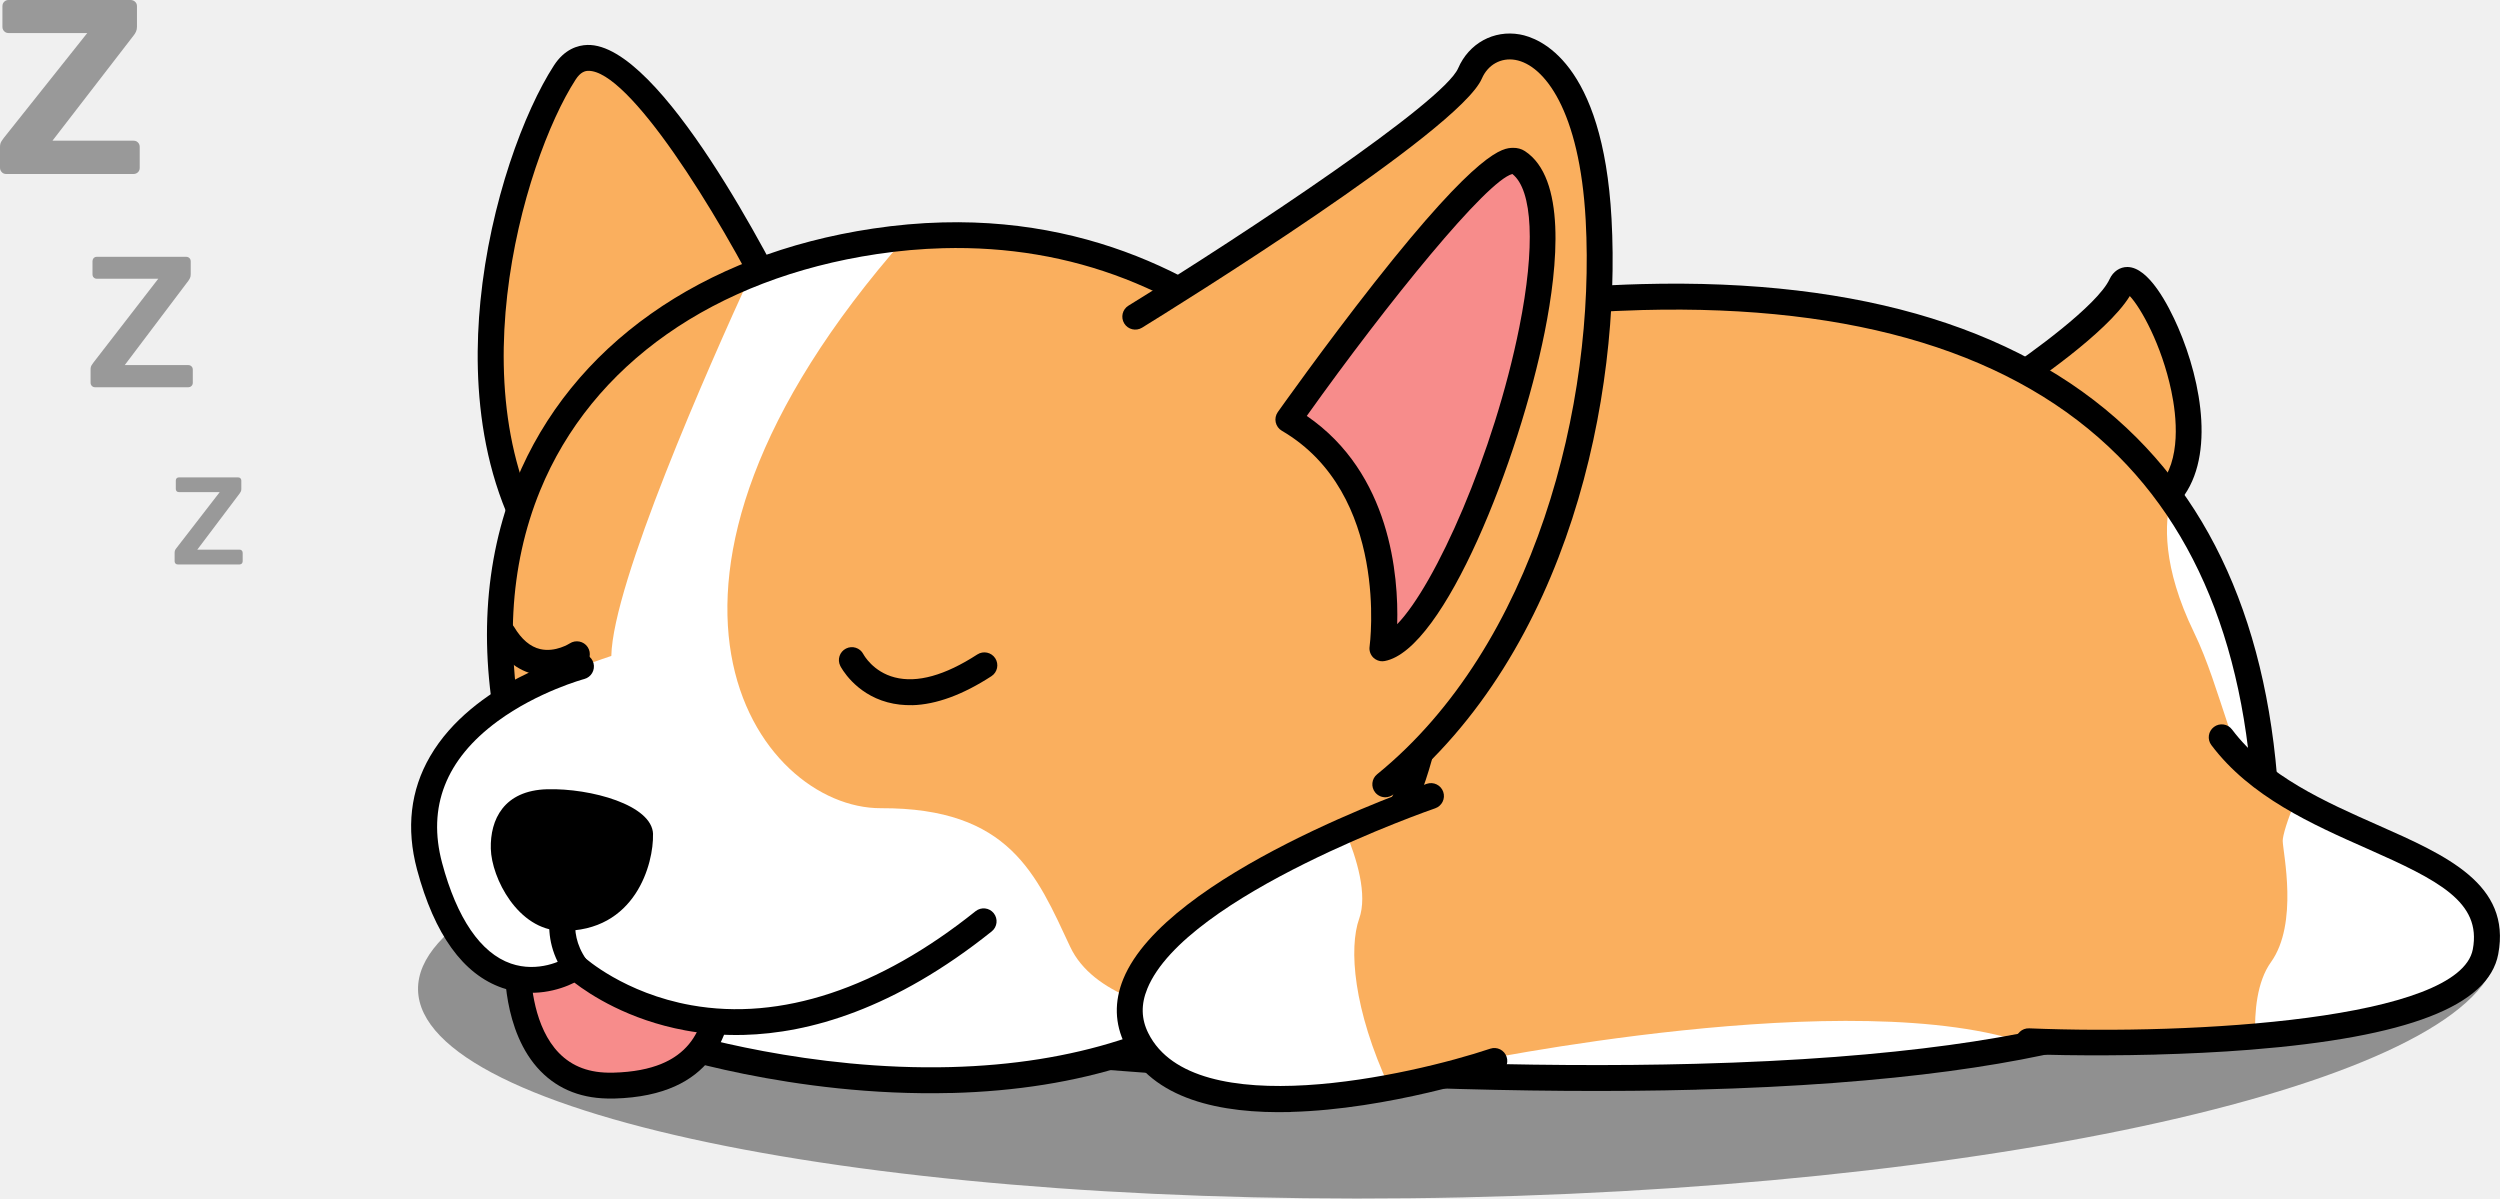
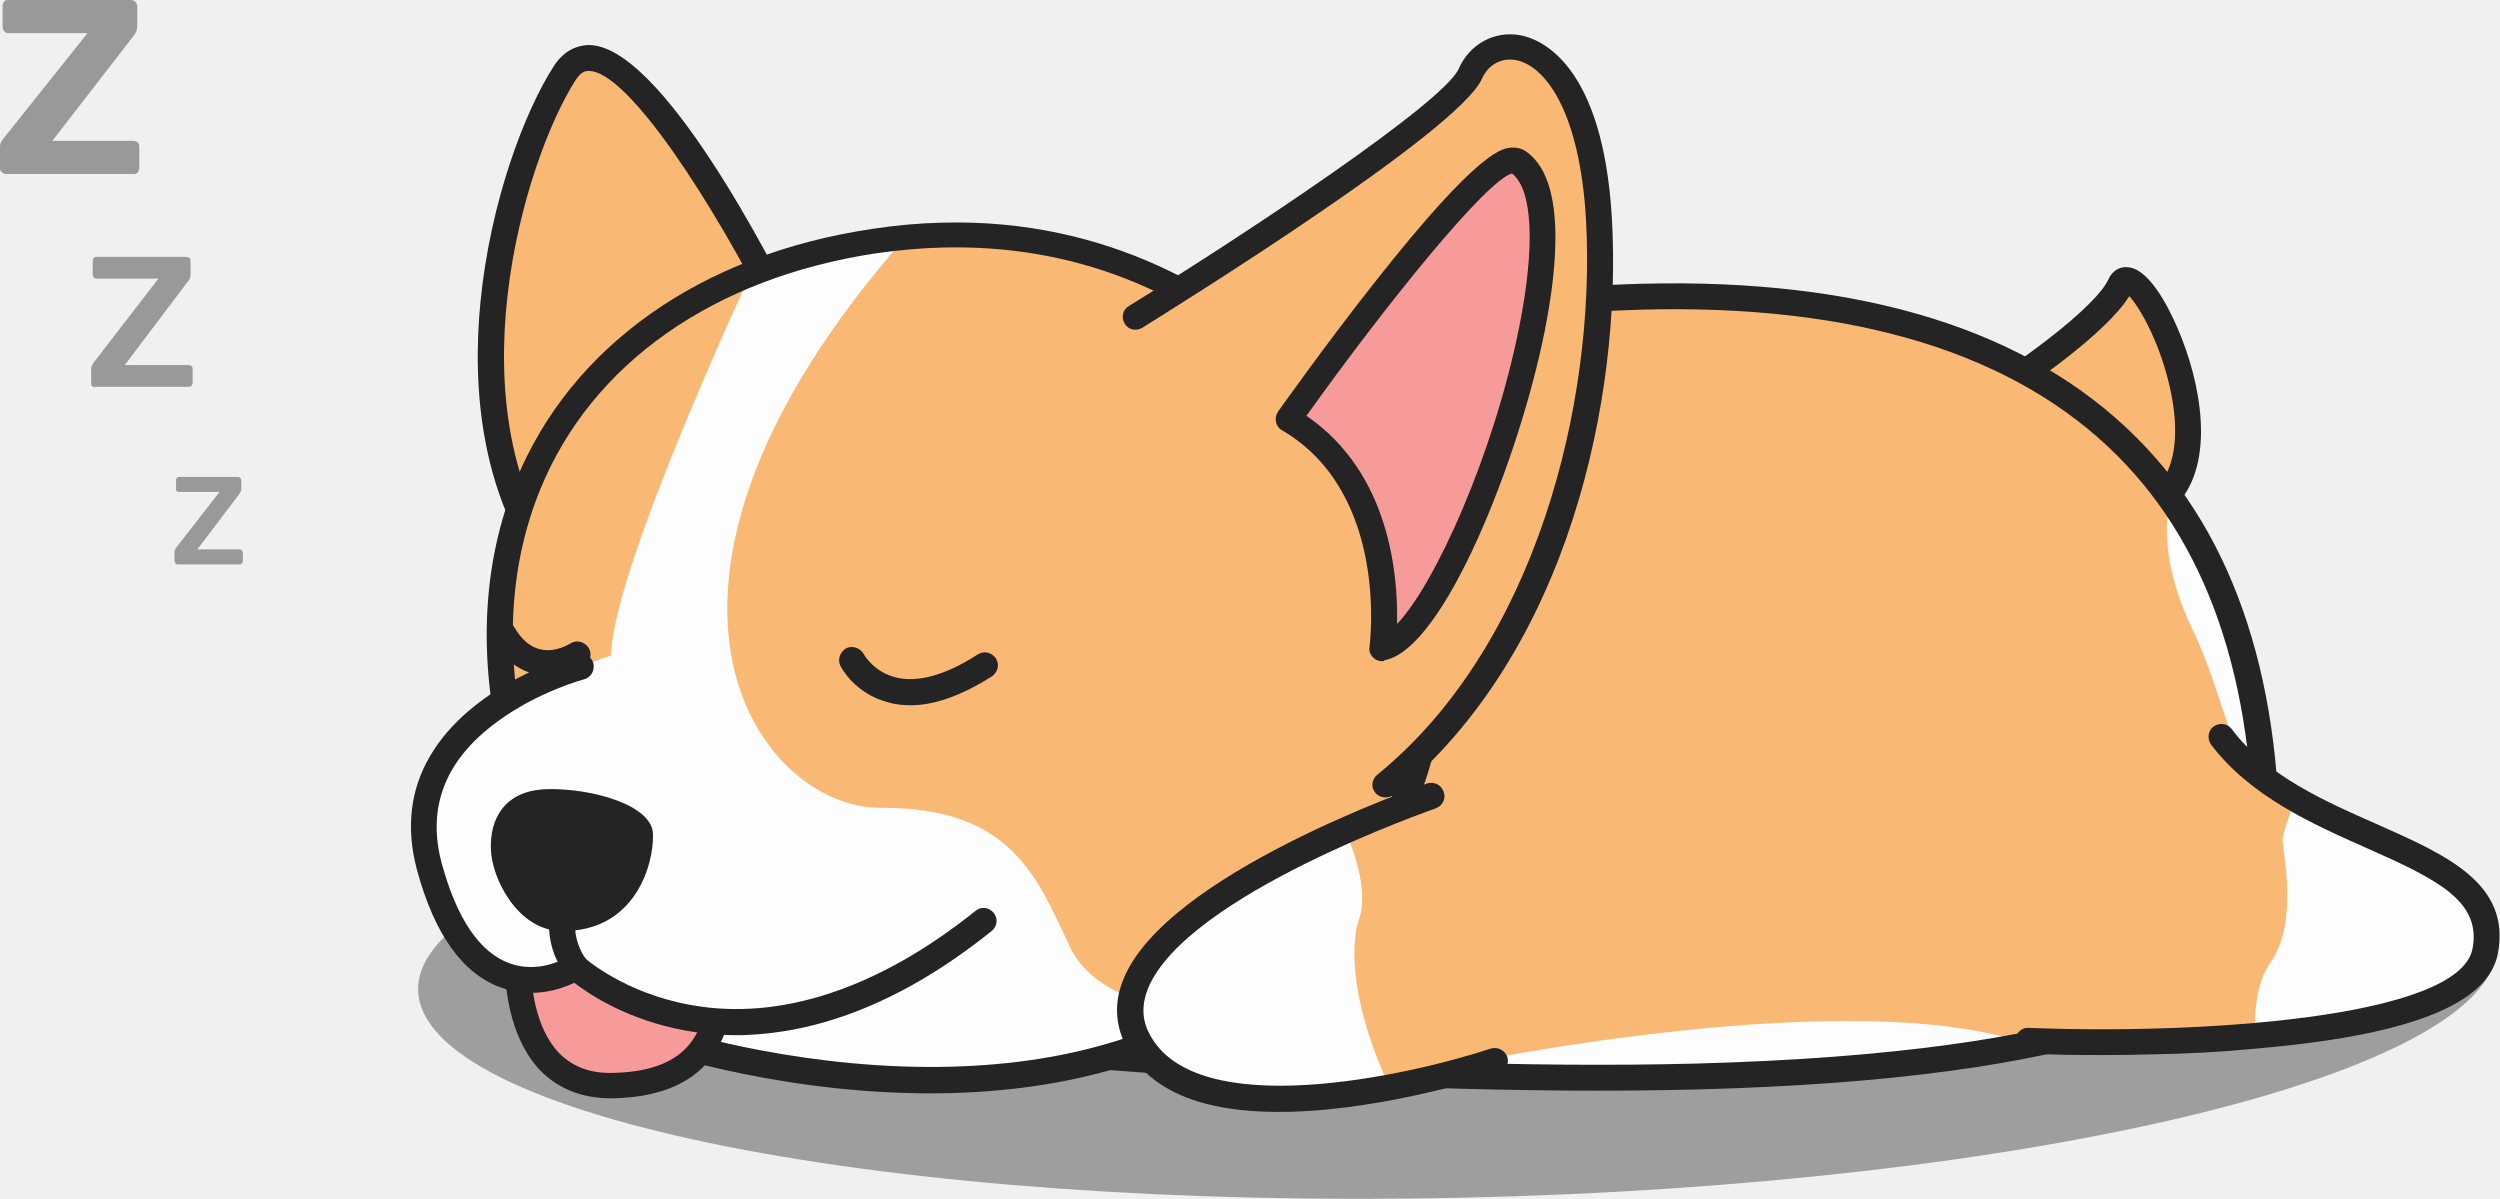
- <svg xmlns="http://www.w3.org/2000/svg" id="Layer_2" data-name="Layer 2" viewBox="0 0 482.77 231.46">
-   <defs>
-     <style>
-       .cls-1 {
-         fill: #faaf5e;
-       }
- 
-       .cls-2 {
-         fill: #f78c8b;
-       }
- 
-       .cls-3 {
-         fill: #fff;
-       }
- 
-       .cls-4 {
-         fill: #7c7c7c;
-       }
- 
-       .cls-5 {
-         opacity: .4;
-       }
- 
-       .cls-6 {
-         opacity: .75;
-       }
-     </style>
-   </defs>
-   <g id="Layer_1-2" data-name="Layer 1">
-     <g>
+ <svg xmlns="http://www.w3.org/2000/svg" version="1.1" id="Layer_2_00000048499718951953069340000017602253792765119635_" x="0px" y="0px" viewBox="0 0 482.8 231.5" style="enable-background:new 0 0 482.8 231.5;" xml:space="preserve">
+   <style type="text/css">
+ 	.st0{opacity:0.85;}
+ 	.st1{opacity:0.4;enable-background:new    ;}
+ 	.st2{fill:#FAAF5E;}
+ 	.st3{fill:#FFFFFF;}
+ 	.st4{fill:#F78C8B;}
+ 	.st5{opacity:0.75;}
+ 	.st6{fill:#7C7C7C;}
+ </style>
+   <g>
+     <g class="st0">
+       <ellipse transform="matrix(0.9998 -2.198938e-02 2.198938e-02 0.9998 -4.0385 6.2356)" class="st1" cx="281.5" cy="186.8" rx="200.8" ry="44.5" />
      <g>
-         <ellipse class="cls-5" cx="281.51" cy="186.77" rx="200.84" ry="44.48" transform="translate(-4.03 6.22) rotate(-1.26)" />
        <g>
-           <g>
-             <path class="cls-1" d="M388.42,73.74s18.08-11.95,21.24-18.79c3.16-6.85,20.74,27.8,9.07,40.56" />
-             <path d="M418.78,98c-.62,.02-1.26-.2-1.75-.65-1.02-.93-1.09-2.51-.16-3.53,4.44-4.86,3.43-13.57,2.43-18.32-1.88-8.96-5.91-16.1-8.02-18.33-4.45,7.26-19.68,17.46-21.49,18.65-1.15,.76-2.7,.44-3.46-.71-.76-1.15-.44-2.7,.71-3.46,4.86-3.22,18-12.68,20.34-17.75,.68-1.48,2-2.36,3.46-2.34,4.11,.05,7.88,7.33,9.77,11.67,4.6,10.61,7.35,25.87-.04,33.96-.48,.52-1.13,.8-1.78,.81Z" />
-           </g>
-           <path class="cls-1" d="M191.44,84.2S442.89-15.99,437.74,170.24c0,0,21.44,52.93-225.33,33.76l-20.97-119.8Z" />
-           <path class="cls-3" d="M423.7,122.17c5.21,10.72,7.67,25.62,13.9,33.87-1.22-25.74-7.91-45.24-18.38-59.83-1.23,4.64-1.71,13.21,4.48,25.96Z" />
-           <path class="cls-3" d="M392.12,201.75c-33.74-12.16-109.26,3.59-109.26,3.59l-18.63,.49-2.16,1.26c63.26,2.83,103.95-.1,130.05-5.33Z" />
-           <path d="M327.59,210.43c-32.06,.84-70.88-.49-115.38-3.95-1.14-.09-2.07-.94-2.27-2.06l-20.96-119.8c-.2-1.17,.44-2.31,1.54-2.75,.64-.25,64.37-25.38,126.5-27.01,42.66-1.12,74.82,8.87,95.59,29.67,19.3,19.33,28.6,48.05,27.64,85.35,.48,1.68,1.4,6.76-2.53,12.76-7.57,11.56-32.82,25.76-110.12,27.78Zm-113.06-8.78c43.52,3.33,81.5,4.61,112.93,3.78,78.64-2.06,100.12-16.74,105.92-25.31,3.42-5.04,2.08-8.83,2.02-8.98-.11-.3-.18-.65-.17-.97,1-36.09-7.81-63.71-26.17-82.1-19.76-19.79-50.69-29.28-91.92-28.2-55.26,1.45-111.92,21.8-122.88,25.93l20.28,115.86Z" />
-           <g>
-             <path class="cls-1" d="M151.37,61.05S119.98-2.89,109.05,14.02c-10.93,16.91-25.92,68.5,.21,98.95l42.11-51.92Z" />
-             <path d="M109.32,115.47s-.02,0-.03,0c-.74,0-1.45-.31-1.93-.87-14.93-17.4-16.18-40.29-14.59-56.42,1.89-19.2,8.48-36.69,14.18-45.51,2.07-3.21,4.67-3.94,6.48-3.99,14.1-.37,35.94,42.64,40.18,51.27,.43,.87,.31,1.92-.3,2.68l-42.11,51.92c-.46,.57-1.15,.91-1.88,.92Zm4.24-101.79c-.57,.02-1.45,.21-2.41,1.7-10.14,15.69-24.42,63.98-1.89,93.62l39.15-48.28c-10.05-20.13-27.03-47.25-34.85-47.04Z" />
-           </g>
-           <path class="cls-1" d="M391.75,201.08s84.32,3.48,88.23-17.29c3.91-20.77-34.85-19.98-50.94-41.4" />
-           <path class="cls-3" d="M479.98,183.79c2.99-15.86-18.91-19.15-36.59-29.36-1.67,3.78-2.61,7.03-2.58,7.97,.06,2.33,3.08,15.92-2.27,23.4-2.71,3.78-3.21,9.55-3.04,14.33,21.21-1.78,42.56-6.13,44.48-16.34Z" />
-           <path d="M416.4,203.65c-13.88,.36-24.6-.06-24.75-.07-1.38-.06-2.45-1.22-2.4-2.6,.06-1.38,1.21-2.46,2.6-2.4,31.76,1.31,83.11-1.68,85.67-15.26,1.72-9.15-6.63-13.34-20.41-19.44-10.57-4.68-22.55-9.98-30.08-20-.83-1.1-.61-2.67,.5-3.5,1.1-.83,2.67-.61,3.5,.5,6.74,8.98,18.09,14,28.1,18.43,13.29,5.88,25.84,11.43,23.3,24.94-1.88,10-17.53,16.04-47.84,18.46-6.26,.5-12.49,.78-18.2,.93Z" />
-           <path class="cls-1" d="M271.18,99.35s-31.29-63.39-102.25-52.75c-70.96,10.64-98.82,78.61-42.19,153.86,0,0,71.66,24.34,116.89-11.11,51.15-40.09,27.56-90,27.56-90Z" />
-           <path class="cls-3" d="M126.74,200.46s61.26,20.8,106.25-4.08c-8.45-1.07-21.96-4.22-26.33-13.55-6.52-13.93-11.64-26.85-36.54-26.76-23.77,.09-54.93-42.45,4.77-110.2-1.96,.19-3.94,.42-5.96,.72-8.62,1.29-16.6,3.44-23.88,6.33-8.33,18.14-26.7,59.68-27,73.75,0,0-10.08,3.21-20.68,8.6,2.76,20.12,12.16,42.31,29.37,65.18Z" />
-           <path d="M183.74,211.06s0,0,0,0c-30.81,.81-56.71-7.86-57.8-8.23-.48-.16-.89-.46-1.19-.86-28.7-38.14-37.84-77.92-25.07-109.12,10.64-25.99,35.75-43.75,68.89-48.71,4.52-.68,9.05-1.08,13.44-1.19,32.72-.86,55.84,14.23,69.47,27.03,14.73,13.83,21.66,27.7,21.95,28.28,.27,.57,6.17,13.26,5.66,31.14-.47,16.49-6.73,40.62-33.92,61.93-15.88,12.45-36.55,19.09-61.42,19.74Zm-55.48-12.73c4.39,1.38,28.24,8.44,55.34,7.73,0,0,0,0,0,0,23.78-.62,43.46-6.91,58.47-18.67,20.53-16.09,31.29-35.58,32-57.92,.53-16.74-5.1-28.93-5.16-29.05-.05-.09-6.88-13.72-21-26.93-18.81-17.61-40.94-26.21-65.78-25.56-4.19,.11-8.51,.49-12.83,1.14-31.36,4.7-55.05,21.34-65,45.66-12.02,29.36-3.28,67.09,23.96,103.59Z" />
-           <g>
-             <path class="cls-1" d="M219.23,61.15s60.45-37.28,64.64-46.98c4.19-9.7,22.82-8.71,24.84,28.21,2.02,36.92-10.09,83.77-41.2,109.08" />
-             <path d="M267.58,153.96c-.75,.02-1.5-.3-2.01-.92-.87-1.07-.71-2.65,.36-3.52,30.51-24.81,42.21-71.62,40.28-107-1.16-21.26-8.04-29.97-13.58-30.95-2.77-.49-5.31,.92-6.47,3.6-4.38,10.13-59.37,44.25-65.62,48.11-1.18,.72-2.72,.36-3.44-.82-.72-1.18-.36-2.72,.82-3.44,23.11-14.25,60.83-39.3,63.66-45.84,2.08-4.81,6.87-7.44,11.93-6.53,3.73,.67,16.03,5.2,17.69,35.6,1.86,33.96-8.06,83.45-42.12,111.15-.45,.36-.98,.55-1.51,.56Z" />
-           </g>
-           <g>
-             <path class="cls-2" d="M248.79,81.02s38.01-53.87,44.32-49.74c15.99,10.47-11.98,91.27-26.15,93.92,0,0,4.45-30.97-18.16-44.18Z" />
-             <path d="M267.02,127.7c-.66,.02-1.31-.23-1.8-.69-.58-.56-.86-1.36-.74-2.16,.05-.38,3.88-29.5-16.95-41.67-.6-.35-1.03-.94-1.18-1.63-.15-.68,0-1.4,.4-1.97,.09-.12,8.93-12.63,18.67-25.01,20.36-25.85,24.83-25.97,26.74-26.02,.85-.02,1.65,.2,2.31,.63,7.91,5.18,6.44,21.86,3.82,34.95-4.89,24.46-19.36,61.37-30.89,63.52-.13,.02-.26,.04-.39,.04Zm-14.67-47.38c16.21,11.1,17.73,30.92,17.46,40.21,7.34-7.55,18.68-32.84,23.59-57.37,3.1-15.49,2.59-26.46-1.35-29.56-4.9,1.23-23.91,24.56-39.7,46.72Z" />
-           </g>
-           <path d="M176.17,136.17c-1.66,.04-3.25-.14-4.78-.55-6.36-1.71-9.01-6.8-9.12-7.02-.63-1.23-.13-2.74,1.1-3.36,1.22-.62,2.72-.14,3.35,1.08,.09,.17,1.87,3.41,6.06,4.49,4.32,1.12,9.69-.37,15.95-4.43,1.16-.75,2.71-.42,3.46,.74,.75,1.16,.42,2.71-.74,3.46-5.55,3.6-10.67,5.47-15.28,5.6Z" />
-           <path d="M106.01,130.5c-.87,.02-1.79-.05-2.73-.26-3.34-.75-6.14-2.98-8.32-6.64-.71-1.19-.32-2.72,.87-3.43,1.19-.71,2.72-.32,3.43,.87,1.44,2.42,3.14,3.87,5.08,4.31,2.92,.67,5.65-1.08,5.68-1.1,1.15-.75,2.7-.44,3.46,.7,.76,1.14,.46,2.68-.68,3.45-.15,.1-3.01,2-6.78,2.09Z" />
-           <g>
-             <path class="cls-2" d="M99.97,185.62s-1.19,24.43,18.29,24.02c19.49-.41,20.04-13.29,21.12-18.56,1.08-5.27-36.18-10.42-39.41-5.46Z" />
-             <path d="M118.56,212.13s0,0,0,0h-.23c-5.72,.13-10.42-1.66-13.97-5.31-7.45-7.66-6.9-20.77-6.87-21.33,.02-.44,.16-.87,.4-1.24,1.31-2.01,4.41-2.98,10.05-3.12,9.07-.24,28.98,2.36,32.99,7.15,.83,.99,1.16,2.16,.92,3.31-.08,.41-.16,.86-.25,1.35-1.07,6.06-3.29,18.68-23.03,19.2Zm-16.09-25.26c.05,3.05,.65,11.53,5.48,16.48,2.58,2.64,5.94,3.88,10.27,3.79h.21c15.66-.41,17.21-9.23,18.24-15.07,.05-.29,.1-.57,.15-.84-2.65-2.12-17.44-5.4-28.76-5.1-3.29,.09-4.88,.48-5.59,.74Z" />
-           </g>
-           <g>
-             <path class="cls-3" d="M112.2,128.7s-36.92,9.78-29.24,38.56c7.68,28.78,24.96,21.88,28.21,19.44,0,0,31.42,29.12,78.8-8.79" />
-             <path d="M143.65,199.85c-4.23,.11-8.01-.26-11.31-.87-11.03-2.03-18.44-6.94-21.42-9.23-2.89,1.45-8.16,3.02-13.9,1.03-7.59-2.62-13.13-10.32-16.49-22.87-2.12-7.95-1.28-15.3,2.52-21.84,8.29-14.29,27.68-19.57,28.5-19.79,1.33-.35,2.7,.44,3.06,1.78,.35,1.33-.44,2.7-1.77,3.06h0c-.09,.02-8.98,2.44-16.77,8.17-9.98,7.34-13.58,16.54-10.7,27.34,2.86,10.7,7.45,17.42,13.29,19.44,5.23,1.81,10.01-.6,11-1.35,.97-.73,2.31-.66,3.2,.16,.07,.07,7.67,6.93,20.66,9.24,17.21,3.08,36.19-3.2,54.87-18.16,1.08-.86,2.65-.69,3.51,.39,.86,1.08,.69,2.65-.39,3.51-18.86,15.09-35.31,19.66-47.87,19.99Z" />
-           </g>
-           <path d="M111.23,189.2c-.81,.02-1.62-.35-2.12-1.07-5.86-8.4-1.51-16.3-1.32-16.64,.68-1.2,2.21-1.62,3.41-.94,1.2,.68,1.62,2.19,.95,3.39-.14,.26-2.94,5.59,1.06,11.32,.79,1.13,.51,2.69-.62,3.48-.42,.29-.89,.44-1.36,.45Z" />
-           <path d="M126.1,161.08c.15,5.63-3.35,18.93-17.71,18.67-8.39-.15-13.47-10.22-13.61-15.85-.15-5.63,2.51-11.27,10.9-11.49s20.28,3.04,20.43,8.67Z" />
-           <path class="cls-1" d="M276.34,153.74s-68.51,23.49-56.83,46.92c11.68,23.43,69.06,4.25,69.06,4.25" />
-           <path class="cls-3" d="M262.47,177.41c1.65-4.64-.42-11.56-2.73-17.05-19.46,8.63-48.13,24.47-40.24,40.29,7.1,14.25,31.11,12.74,48.83,9.36-7.04-15.15-7.87-26.95-5.86-32.61Z" />
-           <path d="M249.3,214.74c-13.64,.36-26.78-2.44-32.03-12.98-2.02-4.06-2.14-8.35-.34-12.74,8.28-20.21,56.54-36.95,58.59-37.66,1.31-.45,2.73,.25,3.18,1.55,.45,1.31-.25,2.73-1.55,3.18-.48,.16-48.17,16.7-55.59,34.82-1.25,3.04-1.19,5.86,.19,8.61,8.79,17.62,50.65,8.13,66.03,2.99,1.31-.44,2.73,.27,3.16,1.58,.44,1.31-.27,2.73-1.58,3.16-1.41,.47-21.23,6.98-40.06,7.47Z" />
+           <path class="st2" d="M388.4,73.7c0,0,18.1-12,21.2-18.8c3.2-6.8,20.7,27.8,9.1,40.6" />
+           <path d="M418.8,98c-0.6,0-1.3-0.2-1.8-0.7c-1-0.9-1.1-2.5-0.2-3.5c4.4-4.9,3.4-13.6,2.4-18.3c-1.9-9-5.9-16.1-8-18.3      c-4.5,7.3-19.7,17.5-21.5,18.7c-1.1,0.8-2.7,0.4-3.5-0.7c-0.8-1.2-0.4-2.7,0.7-3.5c4.9-3.2,18-12.7,20.3-17.8      c0.7-1.5,2-2.4,3.5-2.3c4.1,0,7.9,7.3,9.8,11.7c4.6,10.6,7.4,25.9,0,34C420.1,97.7,419.4,98,418.8,98L418.8,98z" />
        </g>
+         <path class="st2" d="M191.4,84.2c0,0,251.5-100.2,246.3,86c0,0,21.4,52.9-225.3,33.8L191.4,84.2L191.4,84.2z" />
+         <path class="st3" d="M423.7,122.2c5.2,10.7,7.7,25.6,13.9,33.9c-1.2-25.7-7.9-45.2-18.4-59.8C418,100.8,417.5,109.4,423.7,122.2z     " />
+         <path class="st3" d="M392.1,201.8c-33.7-12.2-109.3,3.6-109.3,3.6l-18.6,0.5l-2.2,1.3C325.3,209.9,366,207,392.1,201.8     L392.1,201.8z" />
+         <path d="M327.6,210.4c-32.1,0.8-70.9-0.5-115.4-3.9c-1.1-0.1-2.1-0.9-2.3-2.1L189,84.6c-0.2-1.2,0.4-2.3,1.5-2.8     c0.6-0.2,64.4-25.4,126.5-27c42.7-1.1,74.8,8.9,95.6,29.7c19.3,19.3,28.6,48,27.6,85.3c0.5,1.7,1.4,6.8-2.5,12.8     C430.1,194.2,404.9,208.4,327.6,210.4L327.6,210.4z M214.5,201.6c43.5,3.3,81.5,4.6,112.9,3.8c78.6-2.1,100.1-16.7,105.9-25.3     c3.4-5,2.1-8.8,2-9c-0.1-0.3-0.2-0.6-0.2-1c1-36.1-7.8-63.7-26.2-82.1c-19.8-19.8-50.7-29.3-91.9-28.2     c-55.3,1.5-111.9,21.8-122.9,25.9L214.5,201.6L214.5,201.6z" />
+         <g>
+           <path class="st2" d="M151.4,61c0,0-31.4-63.9-42.3-47s-25.9,68.5,0.2,98.9C109.3,113,151.4,61.1,151.4,61z" />
+           <path d="M109.3,115.5C109.3,115.5,109.3,115.5,109.3,115.5c-0.8,0-1.5-0.3-2-0.9C92.4,97.2,91.2,74.3,92.8,58.2      c1.9-19.2,8.5-36.7,14.2-45.5c2.1-3.2,4.7-3.9,6.5-4c14.1-0.4,35.9,42.6,40.2,51.3c0.4,0.9,0.3,1.9-0.3,2.7l-42.1,51.9      C110.7,115.1,110.1,115.5,109.3,115.5L109.3,115.5z M113.6,13.7c-0.6,0-1.4,0.2-2.4,1.7c-10.1,15.7-24.4,64-1.9,93.6l39.2-48.3      C138.4,40.6,121.4,13.5,113.6,13.7z" />
+         </g>
+         <path class="st2" d="M391.8,201.1c0,0,84.3,3.5,88.2-17.3s-34.9-20-50.9-41.4" />
+         <path class="st3" d="M480,183.8c3-15.9-18.9-19.1-36.6-29.4c-1.7,3.8-2.6,7-2.6,8c0.1,2.3,3.1,15.9-2.3,23.4     c-2.7,3.8-3.2,9.6-3,14.3C456.7,198.3,478.1,194,480,183.8L480,183.8z" />
+         <path d="M416.4,203.6c-13.9,0.4-24.6-0.1-24.8-0.1c-1.4-0.1-2.5-1.2-2.4-2.6c0.1-1.4,1.2-2.5,2.6-2.4     c31.8,1.3,83.1-1.7,85.7-15.3c1.7-9.1-6.6-13.3-20.4-19.4c-10.6-4.7-22.5-10-30.1-20c-0.8-1.1-0.6-2.7,0.5-3.5     c1.1-0.8,2.7-0.6,3.5,0.5c6.7,9,18.1,14,28.1,18.4c13.3,5.9,25.8,11.4,23.3,24.9c-1.9,10-17.5,16-47.8,18.5     C428.3,203.2,422.1,203.5,416.4,203.6L416.4,203.6z" />
+         <path class="st2" d="M271.2,99.3c0,0-31.3-63.4-102.2-52.8s-98.8,78.6-42.2,153.9c0,0,71.7,24.3,116.9-11.1     C294.8,149.3,271.2,99.3,271.2,99.3L271.2,99.3z" />
+         <path class="st3" d="M126.7,200.5c0,0,61.3,20.8,106.2-4.1c-8.4-1.1-22-4.2-26.3-13.6c-6.5-13.9-11.6-26.9-36.5-26.8     c-23.8,0.1-54.9-42.4,4.8-110.2c-2,0.2-3.9,0.4-6,0.7c-8.6,1.3-16.6,3.4-23.9,6.3c-8.3,18.1-26.7,59.7-27,73.8     c0,0-10.1,3.2-20.7,8.6C100.1,155.4,109.5,177.6,126.7,200.5L126.7,200.5z" />
+         <path d="M183.7,211.1L183.7,211.1c-30.8,0.8-56.7-7.9-57.8-8.2c-0.5-0.2-0.9-0.5-1.2-0.9c-28.7-38.1-37.8-77.9-25.1-109.1     c10.6-26,35.7-43.8,68.9-48.7c4.5-0.7,9.1-1.1,13.4-1.2c32.7-0.9,55.8,14.2,69.5,27c14.7,13.8,21.7,27.7,22,28.3     c0.3,0.6,6.2,13.3,5.7,31.1c-0.5,16.5-6.7,40.6-33.9,61.9C229.3,203.8,208.6,210.4,183.7,211.1L183.7,211.1z M128.3,198.3     c4.4,1.4,28.2,8.4,55.3,7.7l0,0c23.8-0.6,43.5-6.9,58.5-18.7c20.5-16.1,31.3-35.6,32-57.9c0.5-16.7-5.1-28.9-5.2-29.1     c0-0.1-6.9-13.7-21-26.9c-18.8-17.6-40.9-26.2-65.8-25.6c-4.2,0.1-8.5,0.5-12.8,1.1c-31.4,4.7-55.1,21.3-65,45.7     C92.3,124.1,101,161.8,128.3,198.3L128.3,198.3z" />
+         <g>
+           <path class="st2" d="M219.2,61.2c0,0,60.4-37.3,64.6-47s22.8-8.7,24.8,28.2s-10.1,83.8-41.2,109.1" />
+           <path d="M267.6,154c-0.8,0-1.5-0.3-2-0.9c-0.9-1.1-0.7-2.6,0.4-3.5c30.5-24.8,42.2-71.6,40.3-107c-1.2-21.3-8-30-13.6-31      c-2.8-0.5-5.3,0.9-6.5,3.6c-4.4,10.1-59.4,44.2-65.6,48.1c-1.2,0.7-2.7,0.4-3.4-0.8s-0.4-2.7,0.8-3.4      c23.1-14.2,60.8-39.3,63.7-45.8c2.1-4.8,6.9-7.4,11.9-6.5c3.7,0.7,16,5.2,17.7,35.6c1.9,34-8.1,83.4-42.1,111.2      C268.6,153.8,268.1,154,267.6,154L267.6,154z" />
+         </g>
+         <g>
+           <path class="st4" d="M248.8,81c0,0,38-53.9,44.3-49.7c16,10.5-12,91.3-26.1,93.9C267,125.2,271.4,94.2,248.8,81L248.8,81z" />
+           <path d="M267,127.7c-0.7,0-1.3-0.2-1.8-0.7c-0.6-0.6-0.9-1.4-0.7-2.2c0-0.4,3.9-29.5-16.9-41.7c-0.6-0.3-1-0.9-1.2-1.6      c-0.1-0.7,0-1.4,0.4-2c0.1-0.1,8.9-12.6,18.7-25c20.4-25.9,24.8-26,26.7-26c0.9,0,1.6,0.2,2.3,0.6c7.9,5.2,6.4,21.9,3.8,34.9      c-4.9,24.5-19.4,61.4-30.9,63.5C267.3,127.7,267.1,127.7,267,127.7L267,127.7z M252.3,80.3c16.2,11.1,17.7,30.9,17.5,40.2      c7.3-7.6,18.7-32.8,23.6-57.4c3.1-15.5,2.6-26.5-1.4-29.6C287.1,34.8,268.1,58.2,252.3,80.3z" />
+         </g>
+         <path d="M176.2,136.2c-1.7,0-3.2-0.1-4.8-0.6c-6.4-1.7-9-6.8-9.1-7c-0.6-1.2-0.1-2.7,1.1-3.4c1.2-0.6,2.7-0.1,3.4,1.1     c0.1,0.2,1.9,3.4,6.1,4.5c4.3,1.1,9.7-0.4,15.9-4.4c1.2-0.8,2.7-0.4,3.5,0.7c0.8,1.2,0.4,2.7-0.7,3.5     C185.9,134.2,180.8,136.1,176.2,136.2L176.2,136.2z" />
+         <path d="M106,130.5c-0.9,0-1.8-0.1-2.7-0.3c-3.3-0.8-6.1-3-8.3-6.6c-0.7-1.2-0.3-2.7,0.9-3.4s2.7-0.3,3.4,0.9     c1.4,2.4,3.1,3.9,5.1,4.3c2.9,0.7,5.7-1.1,5.7-1.1c1.2-0.8,2.7-0.4,3.5,0.7s0.5,2.7-0.7,3.5C112.7,128.5,109.8,130.4,106,130.5     L106,130.5z" />
+         <g>
+           <path class="st4" d="M100,185.6c0,0-1.2,24.4,18.3,24c19.5-0.4,20-13.3,21.1-18.6S103.2,180.7,100,185.6z" />
+           <path d="M118.6,212.1L118.6,212.1h-0.2c-5.7,0.1-10.4-1.7-14-5.3c-7.4-7.7-6.9-20.8-6.9-21.3c0-0.4,0.2-0.9,0.4-1.2      c1.3-2,4.4-3,10.1-3.1c9.1-0.2,29,2.4,33,7.1c0.8,1,1.2,2.2,0.9,3.3c-0.1,0.4-0.2,0.9-0.2,1.4      C140.5,199,138.3,211.6,118.6,212.1L118.6,212.1z M102.5,186.9c0.1,3.1,0.7,11.5,5.5,16.5c2.6,2.6,5.9,3.9,10.3,3.8h0.2      c15.7-0.4,17.2-9.2,18.2-15.1c0.1-0.3,0.1-0.6,0.1-0.8c-2.6-2.1-17.4-5.4-28.8-5.1C104.8,186.2,103.2,186.6,102.5,186.9      L102.5,186.9z" />
+         </g>
+         <g>
+           <path class="st3" d="M112.2,128.7c0,0-36.9,9.8-29.2,38.6s25,21.9,28.2,19.4c0,0,31.4,29.1,78.8-8.8" />
+           <path d="M143.6,199.9c-4.2,0.1-8-0.3-11.3-0.9c-11-2-18.4-6.9-21.4-9.2c-2.9,1.4-8.2,3-13.9,1c-7.6-2.6-13.1-10.3-16.5-22.9      c-2.1-7.9-1.3-15.3,2.5-21.8c8.3-14.3,27.7-19.6,28.5-19.8c1.3-0.3,2.7,0.4,3.1,1.8c0.3,1.3-0.4,2.7-1.8,3.1l0,0      c-0.1,0-9,2.4-16.8,8.2c-10,7.3-13.6,16.5-10.7,27.3c2.9,10.7,7.4,17.4,13.3,19.4c5.2,1.8,10-0.6,11-1.4c1-0.7,2.3-0.7,3.2,0.2      c0.1,0.1,7.7,6.9,20.7,9.2c17.2,3.1,36.2-3.2,54.9-18.2c1.1-0.9,2.6-0.7,3.5,0.4s0.7,2.6-0.4,3.5      C172.6,195,156.2,199.5,143.6,199.9L143.6,199.9z" />
+         </g>
+         <path d="M111.2,189.2c-0.8,0-1.6-0.4-2.1-1.1c-5.9-8.4-1.5-16.3-1.3-16.6c0.7-1.2,2.2-1.6,3.4-0.9c1.2,0.7,1.6,2.2,0.9,3.4     c-0.1,0.3-2.9,5.6,1.1,11.3c0.8,1.1,0.5,2.7-0.6,3.5C112.2,189,111.7,189.2,111.2,189.2L111.2,189.2z" />
+         <path d="M126.1,161.1c0.2,5.6-3.3,18.9-17.7,18.7c-8.4-0.1-13.5-10.2-13.6-15.9c-0.2-5.6,2.5-11.3,10.9-11.5     S126,155.4,126.1,161.1L126.1,161.1z" />
+         <path class="st2" d="M276.3,153.7c0,0-68.5,23.5-56.8,46.9s69.1,4.2,69.1,4.2" />
+         <path class="st3" d="M262.5,177.4c1.6-4.6-0.4-11.6-2.7-17.1c-19.5,8.6-48.1,24.5-40.2,40.3c7.1,14.2,31.1,12.7,48.8,9.4     C261.3,194.9,260.5,183.1,262.5,177.4L262.5,177.4z" />
+         <path d="M249.3,214.7c-13.6,0.4-26.8-2.4-32-13c-2-4.1-2.1-8.4-0.3-12.7c8.3-20.2,56.5-36.9,58.6-37.7c1.3-0.4,2.7,0.2,3.2,1.6     c0.5,1.3-0.2,2.7-1.5,3.2c-0.5,0.2-48.2,16.7-55.6,34.8c-1.2,3-1.2,5.9,0.2,8.6c8.8,17.6,50.6,8.1,66,3c1.3-0.4,2.7,0.3,3.2,1.6     c0.4,1.3-0.3,2.7-1.6,3.2C288,207.7,268.1,214.2,249.3,214.7L249.3,214.7z" />
      </g>
-       <g class="cls-6">
-         <path class="cls-4" d="M34.3,109c-.16,0-.3-.06-.41-.17-.11-.11-.17-.26-.17-.43v-1.68c0-.24,.05-.43,.14-.58,.1-.14,.17-.25,.22-.31l8.35-10.8h-7.9c-.18,0-.32-.06-.42-.17-.1-.11-.16-.25-.16-.41v-1.66c0-.18,.05-.32,.16-.43,.1-.11,.24-.17,.42-.17h11.47c.18,0,.32,.06,.43,.17s.17,.26,.17,.43v1.66c0,.19-.03,.35-.1,.48-.06,.13-.14,.25-.22,.36l-8.18,10.85h8.16c.18,0,.32,.06,.43,.17,.11,.11,.17,.26,.17,.43v1.68c0,.16-.06,.3-.17,.41-.11,.11-.26,.17-.43,.17h-11.98Z" />
-       </g>
-       <g class="cls-6">
-         <path class="cls-4" d="M18.35,74.78c-.24,0-.44-.08-.61-.25-.17-.17-.25-.38-.25-.65v-2.52c0-.36,.07-.65,.22-.86,.14-.22,.25-.37,.32-.47l12.53-16.2h-11.84c-.26,0-.47-.08-.63-.25-.16-.17-.23-.37-.23-.61v-2.48c0-.26,.08-.48,.23-.65,.16-.17,.37-.25,.63-.25h17.21c.26,0,.48,.08,.65,.25,.17,.17,.25,.38,.25,.65v2.48c0,.29-.05,.53-.14,.72s-.2,.37-.32,.54l-12.28,16.27h12.24c.26,0,.48,.08,.65,.25,.17,.17,.25,.38,.25,.65v2.52c0,.24-.08,.44-.25,.61-.17,.17-.38,.25-.65,.25H18.35Z" />
-       </g>
-       <g class="cls-6">
-         <path class="cls-4" d="M1.2,33.6c-.35,0-.64-.12-.86-.36-.22-.24-.34-.52-.34-.84v-4.03c0-.45,.1-.82,.29-1.1,.19-.29,.34-.5,.43-.62L16.85,6.38H1.63c-.32,0-.59-.11-.82-.34-.22-.22-.34-.5-.34-.82V1.2c0-.35,.11-.64,.34-.86s.5-.34,.82-.34H25.2c.35,0,.65,.11,.89,.34,.24,.22,.36,.51,.36,.86v3.98c0,.35-.06,.66-.19,.94-.13,.27-.27,.5-.43,.7L10.13,27.17h15.65c.35,0,.64,.11,.86,.34,.22,.22,.34,.51,.34,.86v4.03c0,.35-.11,.64-.34,.86s-.51,.34-.86,.34H1.2Z" />
-       </g>
+     </g>
+     <g class="st5">
+       <path class="st6" d="M34.3,109c-0.2,0-0.3-0.1-0.4-0.2s-0.2-0.3-0.2-0.4v-1.7c0-0.2,0-0.4,0.1-0.6c0.1-0.1,0.2-0.2,0.2-0.3    L42.4,95h-7.9c-0.2,0-0.3-0.1-0.4-0.2S34,94.6,34,94.4v-1.7c0-0.2,0-0.3,0.2-0.4c0.1-0.1,0.2-0.2,0.4-0.2H46    c0.2,0,0.3,0.1,0.4,0.2s0.2,0.3,0.2,0.4v1.7c0,0.2,0,0.3-0.1,0.5c-0.1,0.1-0.1,0.2-0.2,0.4l-8.2,10.8h8.2c0.2,0,0.3,0.1,0.4,0.2    s0.2,0.3,0.2,0.4v1.7c0,0.2-0.1,0.3-0.2,0.4c-0.1,0.1-0.3,0.2-0.4,0.2H34.3L34.3,109z" />
+     </g>
+     <g class="st5">
+       <path class="st6" d="M18.4,74.8c-0.2,0-0.4-0.1-0.6-0.2s-0.2-0.4-0.2-0.7v-2.5c0-0.4,0.1-0.7,0.2-0.9c0.1-0.2,0.2-0.4,0.3-0.5    l12.5-16.2H18.7c-0.3,0-0.5-0.1-0.6-0.2s-0.2-0.4-0.2-0.6v-2.5c0-0.3,0.1-0.5,0.2-0.7c0.2-0.2,0.4-0.2,0.6-0.2h17.2    c0.3,0,0.5,0.1,0.7,0.2c0.2,0.2,0.2,0.4,0.2,0.7V53c0,0.3,0,0.5-0.1,0.7s-0.2,0.4-0.3,0.5L24.1,70.5h12.2c0.3,0,0.5,0.1,0.7,0.2    c0.2,0.2,0.2,0.4,0.2,0.7v2.5c0,0.2-0.1,0.4-0.2,0.6s-0.4,0.2-0.7,0.2H18.4z" />
+     </g>
+     <g class="st5">
+       <path class="st6" d="M1.2,33.6c-0.4,0-0.6-0.1-0.9-0.4S0,32.7,0,32.4v-4c0-0.5,0.1-0.8,0.3-1.1c0.2-0.3,0.3-0.5,0.4-0.6L16.9,6.4    H1.6C1.3,6.4,1,6.3,0.8,6C0.6,5.8,0.5,5.5,0.5,5.2v-4c0-0.4,0.1-0.6,0.3-0.9S1.3,0,1.6,0h23.6c0.4,0,0.6,0.1,0.9,0.3    c0.2,0.2,0.4,0.5,0.4,0.9v4c0,0.3-0.1,0.7-0.2,0.9c-0.1,0.3-0.3,0.5-0.4,0.7L10.1,27.2h15.6c0.4,0,0.6,0.1,0.9,0.3    c0.2,0.2,0.3,0.5,0.3,0.9v4c0,0.3-0.1,0.6-0.3,0.9s-0.5,0.3-0.9,0.3C25.8,33.6,1.2,33.6,1.2,33.6z" />
    </g>
  </g>
</svg>
